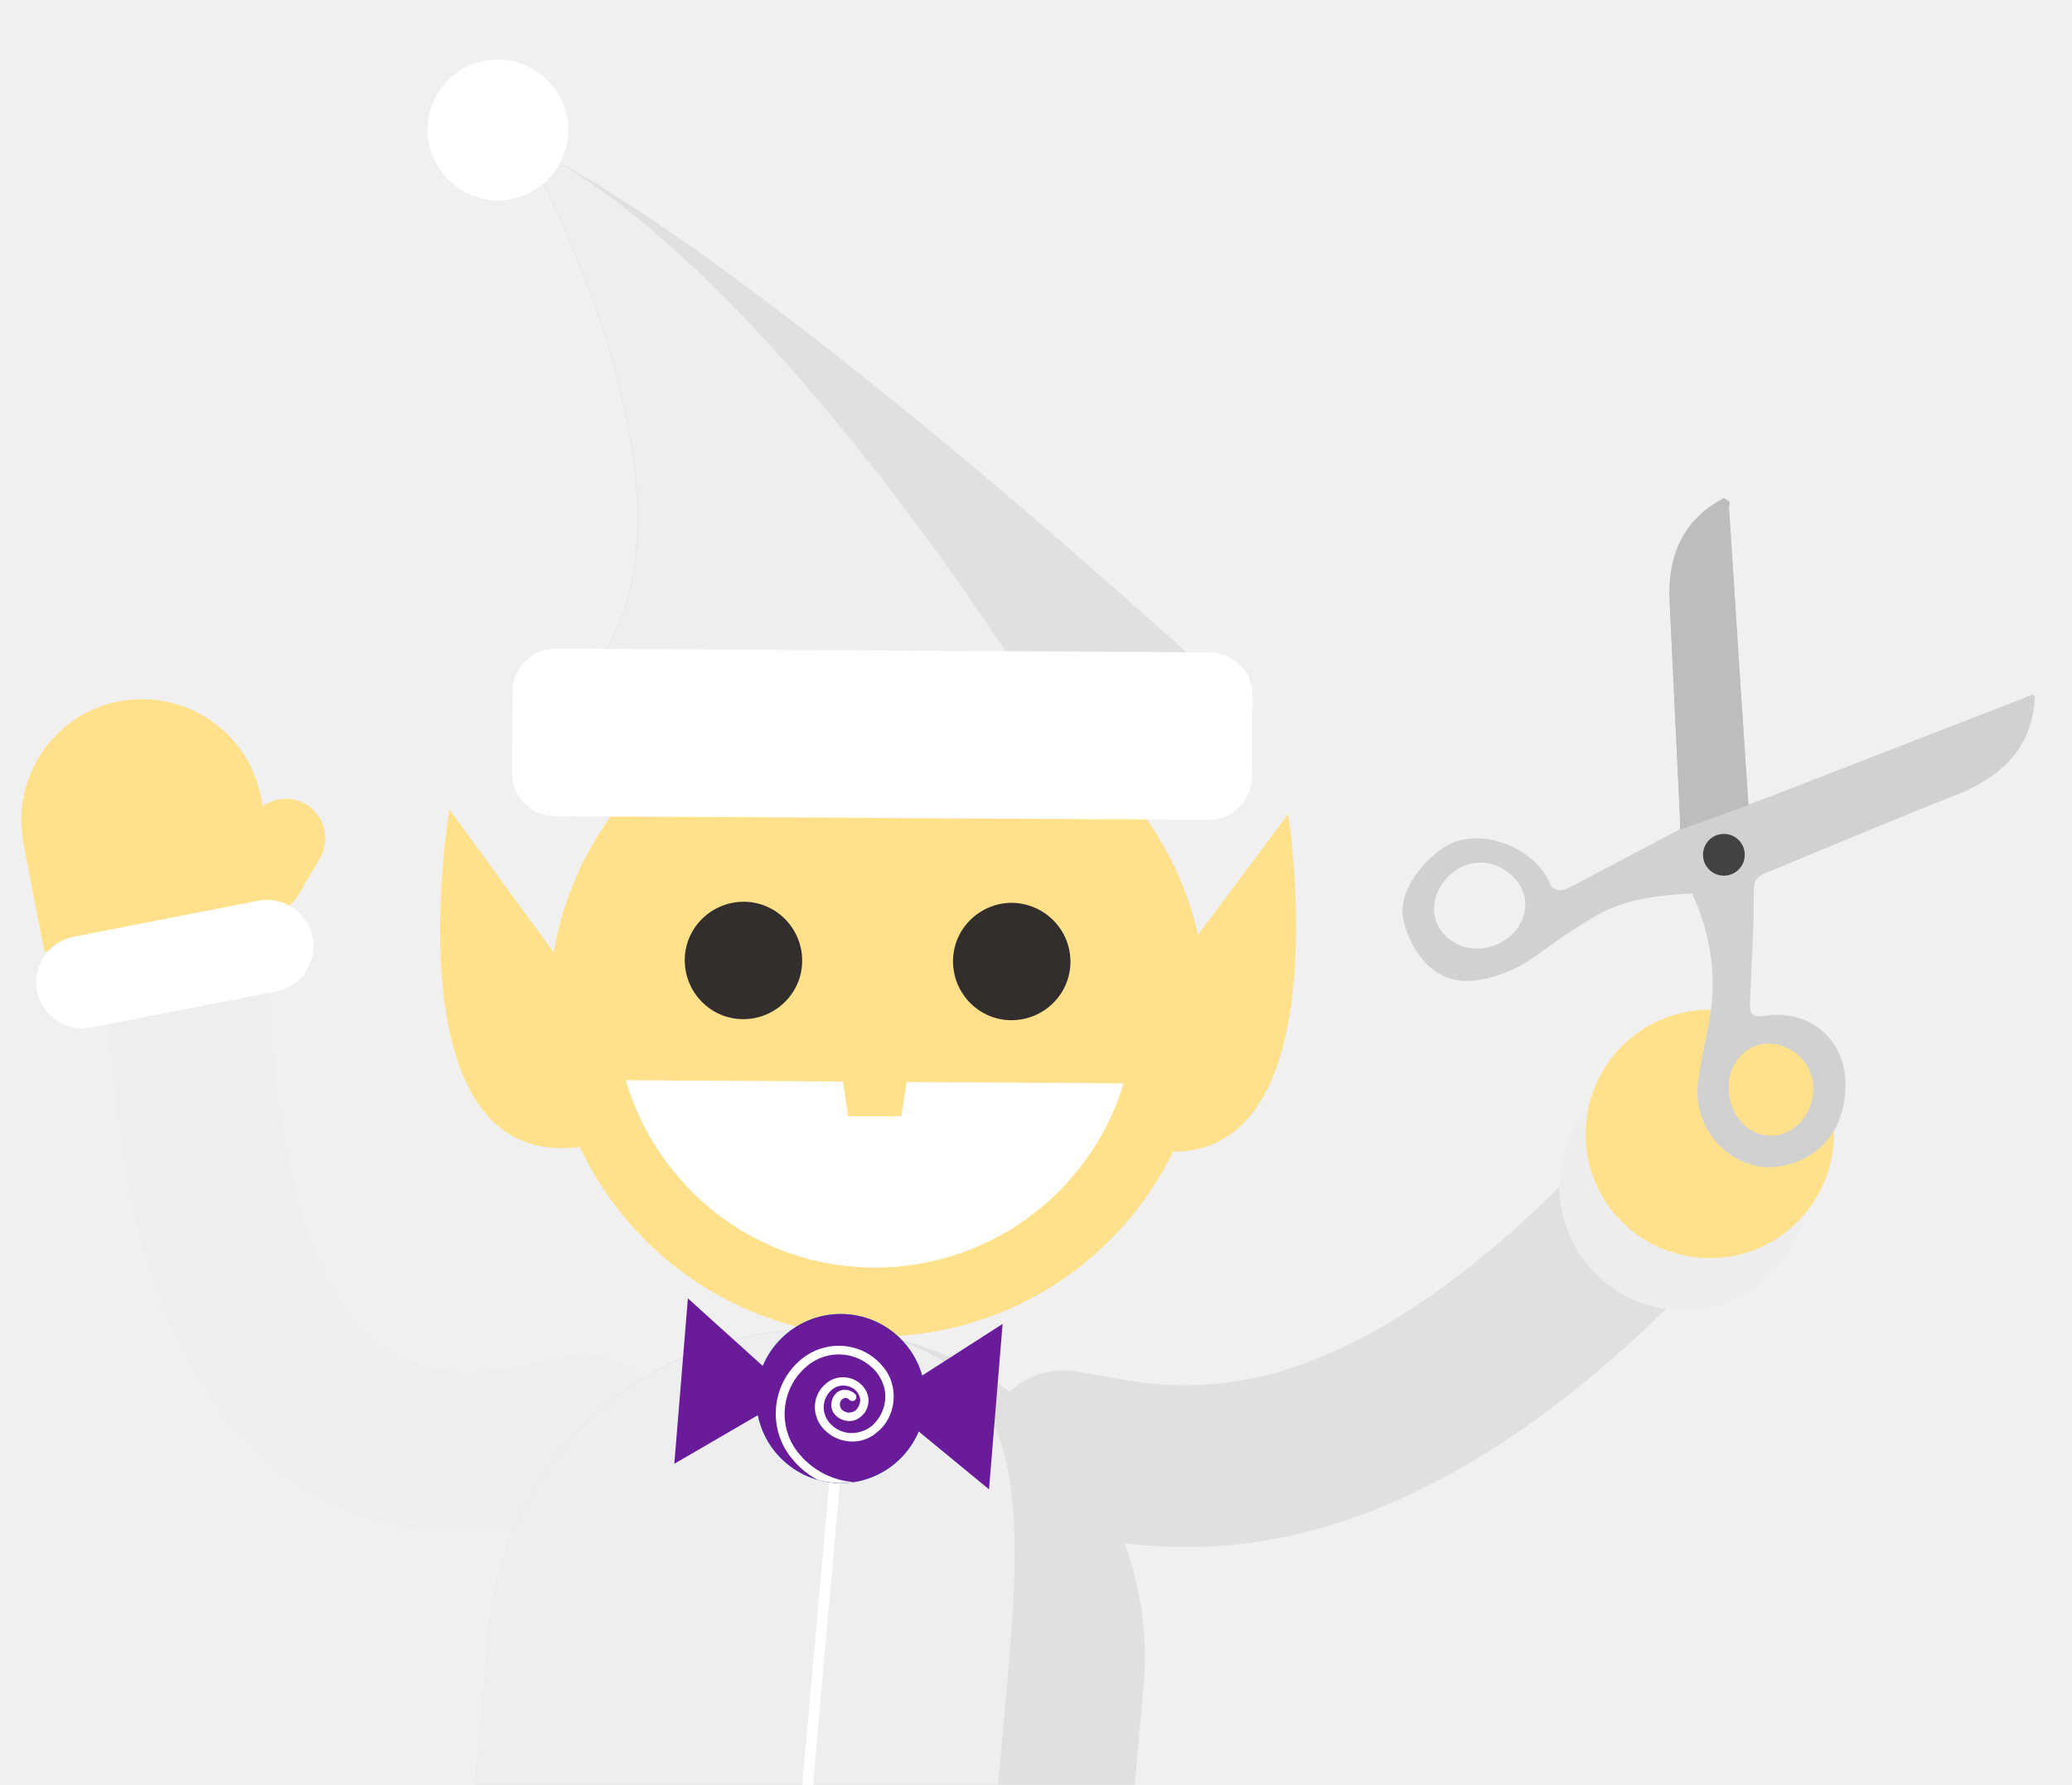
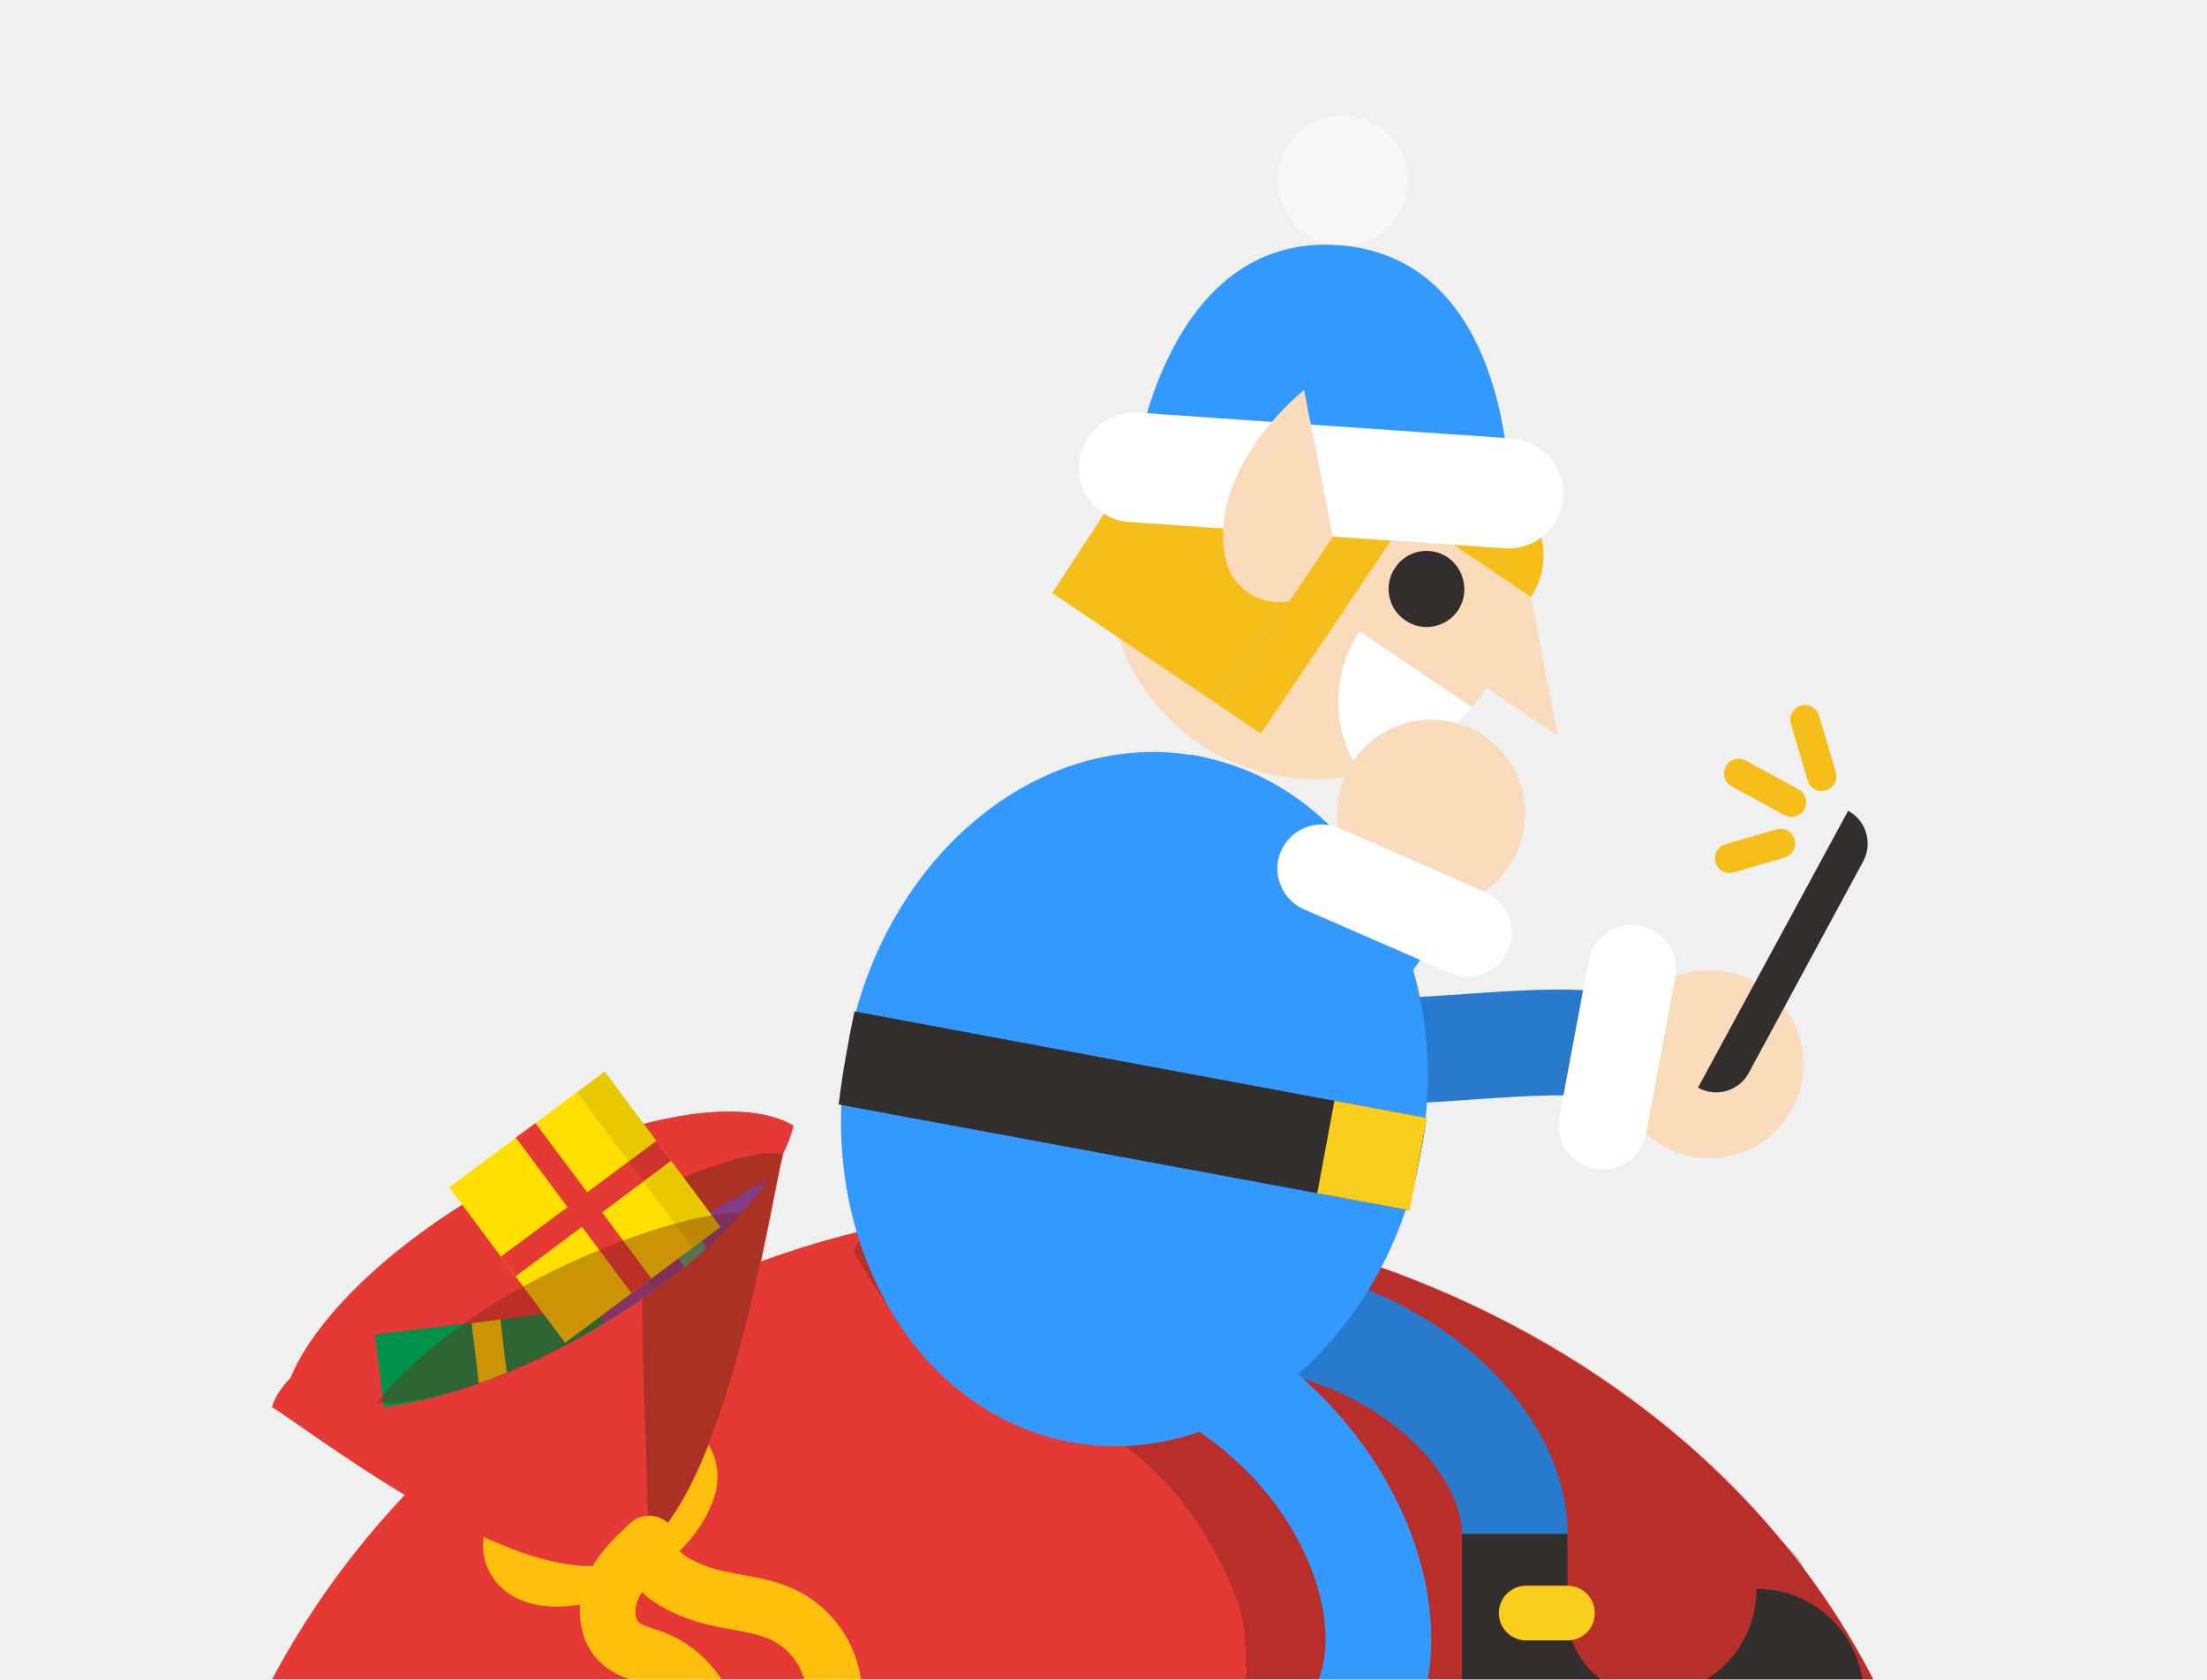
- <svg xmlns="http://www.w3.org/2000/svg" xmlns:xlink="http://www.w3.org/1999/xlink" viewBox="0 0 397 342">
-   <defs>
-     <path id="a" d="M0 0h397v342H0z" />
-   </defs>
-   <clipPath id="b">
-     <use xlink:href="#a" overflow="visible" />
-   </clipPath>
-   <path clip-path="url(#b)" stroke="#eee" stroke-width="31.006" stroke-linecap="round" stroke-miterlimit="10" d="M112 275c-21.7 4.8-72.6 18.2-76-88" fill="none" />
-   <g clip-path="url(#b)" fill="#FFE18C">
-     <path d="M8.5 182.4l-4-20.8c-2.4-12.6 5.8-24.8 18.3-27.2 12.6-2.4 24.8 5.8 27.2 18.3l4 20.8-45.5 8.9z" />
-     <path d="M46.7 174.3c-3.6-2.1-4.8-6.8-2.7-10.4l4.2-7.1c2.1-3.6 6.8-4.8 10.4-2.7 3.6 2.1 4.8 6.8 2.7 10.4l-4.2 7.1c-2.1 3.6-6.7 4.9-10.4 2.7z" />
-   </g>
-   <path clip-path="url(#b)" stroke="#fff" stroke-width="17.718" stroke-linecap="round" stroke-miterlimit="10" fill="none" d="M51.2 181.3l-35.4 6.9" />
-   <path clip-path="url(#b)" stroke="#E0E0E0" stroke-width="31.006" stroke-linecap="round" stroke-miterlimit="10" d="M203.9 278.1c17.5 3 55 14.8 113.6-47.6" fill="none" />
-   <path clip-path="url(#b)" fill="#EDEDED" d="M346.3 229.4c-1.2 13.1-12.7 22.8-25.8 21.6-13.1-1.2-22.8-12.7-21.6-25.8 1.2-13.1 12.7-22.8 25.8-21.6 13.1 1.1 22.8 12.7 21.6 25.8z" />
-   <path clip-path="url(#b)" fill="#FFE18C" d="M351.3 219.4c-1.2 13.1-12.7 22.8-25.8 21.6-13.1-1.2-22.8-12.7-21.6-25.8 1.2-13.1 12.7-22.8 25.8-21.6 13.1 1.1 22.8 12.7 21.6 25.8z" />
-   <path clip-path="url(#b)" fill="#E0E0E0" d="M211.4 409.8c-3.1 34.6-33.7 60.2-68.3 57.1-34.6-3.1-60.2-33.7-57.1-68.3l7.7-86.6c3.1-34.6 33.7-60.2 68.3-57.1 34.6 3.1 60.2 33.7 57.1 68.3l-7.7 86.6z" />
-   <path clip-path="url(#b)" fill="#eee" d="M185.4 407.5c-3.1 34.6-7.6 62.5-42.3 59.5-34.6-3.1-60.2-33.7-57.1-68.3l7.7-86.6c3.1-34.6 33.7-60.2 68.3-57.1 34.6 3.1 34.2 31.4 31.1 66l-7.7 86.5z" />
-   <g clip-path="url(#b)">
-     <path fill="#E0E0E0" d="M238.4 135.1S147.2 50.2 100.1 27.4c0 0 39.7 70.5 12.5 101.9l125.8 5.8z" />
-     <path fill="#eee" d="M199.1 134.8s-51.8-84.7-98.9-107.4c0 0 39.7 70.5 12.5 101.9l86.4 5.5z" />
-     <path fill="#FFE18C" d="M225.8 184.2l21-28.2s11.5 73-28.6 63.9l7.6-35.7z" />
-     <path opacity=".31" fill="#FFE18C" d="M225.8 184.2l21-28.2s11.5 73-28.6 63.9l7.6-35.7z" />
-     <path fill="#FFE18C" d="M231.1 193.5c-.2 34.8-28.6 62.8-63.3 62.6-34.8-.2-62.8-28.6-62.6-63.3.2-34.8 28.6-62.8 63.3-62.6 34.8.2 62.8 28.5 62.6 63.3z" />
-     <path fill="#fff" d="M119.9 207c6 20.6 24.9 35.8 47.5 35.9 22.6.1 41.7-14.8 47.9-35.3l-95.4-.6z" />
-     <path fill="#FFE18C" d="M172.7 213.9h-10.2l-2.2-14.8 14.7.1z" />
-     <path fill="#332E2E" d="M205.1 184.3c0 6.2-5.1 11.2-11.3 11.2-6.2 0-11.2-5.1-11.2-11.3 0-6.2 5.1-11.2 11.3-11.2 6.2.1 11.2 5.1 11.2 11.3zm-51.4-.2c0 6.2-5.1 11.2-11.3 11.2-6.2 0-11.2-5.1-11.2-11.3 0-6.2 5.1-11.2 11.3-11.2 6.2 0 11.2 5.1 11.2 11.3z" />
-     <path fill="#fff" d="M239.9 148.8c0 4.6-3.8 8.4-8.4 8.3l-125.1-.7c-4.6 0-8.4-3.8-8.3-8.4l.1-15.4c0-4.6 3.8-8.4 8.4-8.3l125.1.7c4.6 0 8.4 3.8 8.3 8.4l-.1 15.4zm-158-124c0 7.4 6 13.5 13.4 13.6 7.5 0 13.5-6 13.6-13.4 0-7.5-6-13.5-13.4-13.6-7.4-.1-13.5 5.9-13.6 13.4z" />
-   </g>
-   <path clip-path="url(#b)" stroke="#fff" stroke-width="2.057" stroke-miterlimit="10" fill="none" d="M162.2 258.6l-15 167.5" />
-   <path clip-path="url(#b)" fill="#FFE18C" d="M106.8 183.5l-20.7-28.4S73.8 228 114 219.3l-7.2-35.8z" />
-   <path clip-path="url(#b)" fill="none" d="M8 8h377v334H8z" />
-   <g clip-path="url(#b)">
-     <circle fill="#00ADEE" cx="161.1" cy="268" r="16.2" />
-     <path fill="#6A1B9A" d="M147.3 262.8l-15.5-14-2.6 31.7 19.6-11.4zM172 271l2.5-6 17.6-11.3-2.6 31.7L172 271" />
-     <defs>
-       <circle id="c" cx="161.1" cy="268" r="16.2" />
-     </defs>
-     <use xlink:href="#c" overflow="visible" fill="#6A1B9A" />
-     <clipPath id="d">
-       <use xlink:href="#c" overflow="visible" />
-     </clipPath>
-     <path clip-path="url(#d)" fill="#fff" d="M163.4 285.6c-4.3-.4-8.5-2.3-11.5-5.9-4.9-5.7-4.2-14.4 1.6-19.2 4.7-3.9 11.7-3.4 15.6 1.3 1.6 1.8 2.3 4.2 2.1 6.6-.2 2.4-1.3 4.6-3.2 6.1-1.5 1.3-3.4 1.9-5.4 1.7-2-.2-3.7-1.1-5-2.6-2.2-2.6-1.9-6.4.7-8.5 2.1-1.8 5.3-1.5 7.1.6.7.9 1.1 1.9 1 3-.1 1.1-.6 2.1-1.5 2.8-.7.6-1.6.9-2.5.8-.9-.1-1.8-.5-2.4-1.2-1.1-1.2-.9-3.1.3-4.2 1-.9 2.7-.7 3.6.3.3.3.2.9-.1 1.1-.3.3-.9.2-1.1-.1-.3-.4-.9-.4-1.3-.1-.6.5-.6 1.3-.2 1.9.3.4.8.6 1.3.7.5 0 1-.1 1.4-.4.5-.4.8-1.1.9-1.7.1-.7-.2-1.3-.6-1.9-1.2-1.4-3.4-1.6-4.8-.4-1.9 1.6-2.1 4.4-.5 6.3 1 1.2 2.4 1.9 3.9 2 1.5.1 3-.4 4.2-1.3 1.5-1.3 2.4-3.1 2.6-5 .2-2-.5-3.9-1.7-5.4-3.4-4-9.3-4.5-13.3-1.1-5.1 4.3-5.7 11.9-1.4 16.9 5.4 6.4 15.1 7.2 21.5 1.8.3-.3.9-.2 1.1.1.3.3.2.9-.1 1.1-3.5 2.9-8 4.2-12.3 3.9z" />
-   </g>
-   <g clip-path="url(#b)">
-     <path fill="#D1D1D1" d="M336.9 223.5c-7.6-1.5-12.7-8.8-11.5-16.6.5-3.4 1.2-6.7 1.9-10.1 1.8-8.9.7-17.4-3.1-25.6-6.4.4-12.8 1-18.4 4.3-4.4 2.5-8.5 5.5-12.6 8.4-1.4 1-8.1 4.9-14.2 3.9-5.6-1-9-6.7-10.1-11.5-1.4-6.2 5.4-13.1 9.4-14.8 6.9-2.8 16.3 1.6 18.8 8.1.2.5 1.3 1.1 2 1 .9-.1 1.8-.6 2.7-1.1 6.6-3.5 13.3-7 20.1-10.6v-1.8c-.7-14-1.3-27.9-2-41.9-.4-8.6 2.4-15.6 10.4-19.8.4.2.8.5 1.1.7 0 .5-.2 1-.1 1.5 1 14.8 1.9 29.7 2.9 44.5.3 4 .5 7.9.8 12.1 1.5-.6 2.8-1.1 4-1.5 16.8-6.5 33.7-13.1 50.5-19.6.1.1.3.2.4.2-.4 10-6.3 15.5-15 19-11.7 4.6-23.3 9.5-34.9 14.3-4 1.6-4 1.6-4 5.9v3.6c-.2 5.4-.5 10.8-.7 16.3-.1 1.8.5 2.6 2.5 2.3 8.8-1.5 15.9 4.4 15.8 13.3-.2 13.8-12 16.5-16.7 15.5zm-45.9-46c2.4-3.8 1.3-8.2-2.7-10.8-4.2-2.7-9.4-1.4-12.2 3-2.4 3.8-1.5 8.4 2.2 10.7 4 2.7 10 1.3 12.7-2.9zm41.6 26c-2.7 4.2-1.3 10.4 2.8 13 3.6 2.2 8.1 1.1 10.5-2.7 2.8-4.3 1.7-9.8-2.4-12.4-3.9-2.5-8.5-1.6-10.9 2.1z" />
-     <path fill="#BDBDBD" d="M321.9 159v-1.8c-.7-14-1.3-27.9-2-41.9-.4-8.6 2.4-15.6 10.4-19.8.4.2.8.5 1.1.7 0 .5-.2 1-.1 1.5 1 14.8 1.9 29.7 2.9 44.5.3 4 .5 7.9.8 12.1" />
-     <circle fill="#424242" cx="330.3" cy="163.8" r="4" />
+ <svg xmlns="http://www.w3.org/2000/svg" xmlns:xlink="http://www.w3.org/1999/xlink" id="Layer_1" viewBox="0 0 460 350">
+   <style>.st1{fill:#e53935}.st3{fill:none;stroke:#fdbe0c;stroke-width:11.6;stroke-linecap:round;stroke-linejoin:round}.st7{fill:#ffdf00}.st8{opacity:.1;enable-background:new}.st12{fill:none;stroke:#297acc;stroke-width:22.05;stroke-linecap:round;stroke-miterlimit:10}.st13{fill:#fadcbc}.st14{fill:#fff}.st15{fill:#332e2e}.st16{fill:none;stroke:#f6be1a;stroke-width:6.12;stroke-linecap:round;stroke-miterlimit:10}.st17{fill:#f9ce1d}.st18{fill:none;stroke:#39f;stroke-width:22.05;stroke-linecap:round;stroke-miterlimit:10}.st19{fill:#39f}.st21{fill:#f6be1a}</style>
+   <g id="game_ui">
+     <g>
+       <defs>
+         <path id="SVGID_1_" d="M-.4 0h460.7v350H-.4z" />
+       </defs>
+       <clipPath id="SVGID_2_">
+         <use xlink:href="#SVGID_1_" overflow="visible" />
+       </clipPath>
+       <g clip-path="url(#SVGID_2_)">
+         <path class="st1" d="M121.9 563.1h203.9c44.1-25.7 83.3-77.6 83.3-132.4 0-123.1-108.5-178.9-190.5-178.9s-182.1 67-182.1 181.3c0 67.3 37.6 113.6 85.4 130z" />
+         <path d="M376.1 327.2c-.8-2.5-2.8-4.1-4.9-6.1-2.9-3.5-5.9-6.9-9.1-10.1l-.6-.6c-.5-.5-1-.9-1.4-1.4-.7-.7-1.4-1.4-2.1-2s-1.6-1.6-2.5-2.4l-1.7-1.6c-1.7-1.5-3.4-3-5.1-4.4l-1.6-1.3c-1-.9-2.1-1.7-3.2-2.5l-1.2-.9c-1-.8-2-1.5-3-2.3-2.8-2-5.6-3.9-8.4-5.8-.2-.1-.3-.2-.5-.3-12.7-8.3-26.3-15.1-40.5-20.3-19.9-7.4-71.3-25.2-92.6-26.3-1.8-.1-20.5 20.4-19.7 22 4.1 7.7 9.3 14.8 15.6 20.8 10.4 10.4 47.1 7 64.3 52 2.2 5.9 1.5 12 1.8 13.6.5 2.4-.8 4.8-2 6.9-5.8 9.6-11.5 19.1-17.3 28.7-2.4 4 32.2 8.3 32.5 13 .2 4.1 2.6 7.9 5.7 10.7 2.3 1.9 4.7 3.6 7.4 4.9 2.5 1.3 30.1 2.7 32.1 4.7h-26.6c-7.7 22.2-20.8 42.1-38.1 58-16.6 18.1-37.7 31.7-61.1 39.2-18.4 9.7-11.4 15.1-32.2 16.2-15.3 4.5-31.3 6.5-47.2 5.8-23.2-.1-9 17.5 8.9 27.9h203.9c44.1-25.7 83.3-77.6 83.3-132.4.1-42.5-12.8-76.8-32.9-103.7z" opacity=".2" />
+         <path class="st3" d="M106.6 320.7c-.3 1.5-.1 3.1.7 4.5 1.9 3.4 6.5 4.1 10.4 3.8 9.8-.8 22.4-9 25.6-18.6.7-2 .6-4.2-.4-6-1.2-1.7-3.2-2.8-5.3-2.9-2.1-.1-4.2.2-6.1.9-7 2.1-13.5 5.6-19.2 10.2-2 1.5-3.6 3.4-4.9 5.5-.3.8-.6 1.7-.8 2.6z" />
+         <path class="st1" d="M118.6 280c-23.1 12.2-45.1 16.5-56.6 12-.9-.3-1.8-.8-2.6-1.3 3.4-13.7 21.9-32.1 46.8-45.3s48.7-17.1 59.2-10.8c-.3 1.3-.7 2.5-1.2 3.7-5.4 13.2-22.8 29.6-45.6 41.7z" />
+         <path class="st1" d="M131 324.8c-20.1 9.6-66-26.5-74.3-31.5 2.7-10.8 32.1-25.2 52-33.4 19.5-8.1 46-21.6 54.5-19.2-2.7 10.7-12 74.5-32.2 84.1z" />
+         <path d="M131.5 249.9c1.6 3.8 2.4 7.9 2.4 12-.3 20 .9 39.9 1.3 59.9 17.2-15.7 25.4-71.2 27.9-81.2-5.3-1.5-18 3.4-31.6 9.3z" fill="#ab3125" />
+         <g>
+           <defs>
+             <path id="SVGID_3_" d="M118.6 280c-23.1 12.2-45.1 16.5-56.6 12-.9-.3-1.8-.8-2.6-1.3 3.4-13.7 21.9-32.1 46.8-45.3s48.7-17.1 59.2-10.8c-.3 1.3-.7 2.5-1.2 3.7-5.4 13.2-22.8 29.6-45.6 41.7z" />
+           </defs>
+           <clipPath id="SVGID_4_">
+             <use xlink:href="#SVGID_3_" overflow="visible" />
+           </clipPath>
+           <g clip-path="url(#SVGID_4_)">
+             <path transform="rotate(-6.898 111.4886 298.0861)" fill="#00914a" d="M80.8 274.3H142v47.3H80.8z" />
+             <path class="st7" d="M106.8 296l-2.5-21-6 .8 2.5 20.9-20 2.5.7 5.9 20.1-2.4 2.4 20 6-.7-2.4-20 34.7-4.2-.7-6z" />
+             <path transform="rotate(-6.898 135.6052 295.169)" class="st8" d="M129.2 271.4h12.7v47.3h-12.7z" />
+             <path transform="rotate(-29.553 153.5667 276.6225)" fill="#914295" d="M129.9 253h47.3v47.3h-47.3z" />
+             <path fill="#48b980" d="M154.6 273.2l-10.4-18.4-5.3 2.9 10.5 18.4-17.6 10 2.9 5.2 17.6-9.9 10 17.5 5.2-3-9.9-17.5 18.3-10.4-3-5.2z" />
+             <path transform="rotate(-29.553 158.9351 273.5834)" class="st8" d="M141.5 249.9h35v47.3h-35z" />
+           </g>
+         </g>
+         <path transform="rotate(-36.678 121.9165 251.5908)" class="st7" d="M101.7 231.4h40.4v40.4h-40.4z" />
+         <path class="st1" d="M122.4 248.5l-10.8-14.4-4.1 3 10.8 14.5-13.9 10.3 3.1 4.1 13.8-10.3 10.3 13.8 4.2-3-10.3-13.8 14.4-10.8-3.1-4.1z" />
+         <path transform="rotate(-36.678 135.2222 241.6817)" class="st8" d="M131.6 221.5h7.2v40.4h-7.2z" />
+         <path d="M117.3 280.7c-14.9 7.9-29.1 12-38.9 11.8 6.9-8.6 18.6-18 32.7-25.5 14.9-7.9 33.7-14.4 43.6-14.3-6.9 8.6-23.2 20.5-37.4 28z" opacity=".39" fill="#791f11" />
+         <path class="st3" d="M131.9 382c10.3-1.3 17.7-10.6 16.4-21-.8-6.9-5.4-12.7-11.8-15.3-2.4-.9-5-1.4-7-3.1-3.2-2.6-3.5-7.6-1.9-11.4 1.6-3.8 4.7-6.7 7.7-9.5-.6 5.6 6.1 9 11.5 10.7s11.2 1.7 16.3 4.1c9.4 4.4 13.4 15.6 9 25-.1.3-.3.6-.4.9" />
+         <path class="st12" d="M247.6 168.4C234 241.7 303.7 212 337 218.2" />
+         <circle class="st13" cx="356.3" cy="221.8" r="19.6" />
+         <path class="st14" d="M341.8 192.9c-5-.9-9.8 2.4-10.7 7.4l-6.1 32.6c-.9 5 2.4 9.8 7.4 10.7 5 .9 9.8-2.4 10.7-7.4l6.1-32.6c.9-5-2.4-9.8-7.4-10.7z" />
+         <path class="st15" d="M385.2 169c3.8 2 5.2 6.8 3.1 10.6l-23.8 44c-2 3.8-6.8 5.2-10.6 3.1l31.3-57.7z" />
+         <path class="st16" d="M362.4 161.2l11 6M376.2 150l3.5 11.8M360.5 178.9l10.6-3.1" />
+         <path class="st12" d="M227.5 277.2c47.1-14.6 88.2 16 88.2 42.5" />
+         <path class="st15" d="M366.1 331.2c0 12.3-9.9 22.2-22.2 22.2-9.5 0-17.2-7.7-17.2-17.2v-16.5h-22v50.2c0 3.2 2.6 5.7 5.7 5.7h55.2c12 0 22.3-9.4 22.8-21.4.4-12.3-9.1-22.6-21.4-23h-.9z" />
+         <path class="st17" d="M326.7 341.9h-8.6c-3.2 0-5.7-2.6-5.7-5.7 0-3.2 2.6-5.7 5.7-5.7h8.6c3.2 0 5.7 2.6 5.7 5.7 0 3.2-2.5 5.7-5.7 5.7z" />
+         <path class="st18" d="M227.5 277.2c48.2 10.4 69 57.2 56 80.3" />
+         <ellipse transform="rotate(-79.49 236.4071 229.0625)" class="st19" cx="236.4" cy="229.1" rx="72.7" ry="60.7" />
+         <path fill="none" d="M227.5 277.2l20.1-108.8" />
+         <path class="st15" d="M176.7 218c-.8 4.1-1.4 8.2-1.9 12.2l118.7 22c1-3.9 1.9-7.9 2.6-12 .5-2.4.9-4.8 1.2-7.2l-119.2-22.2c-.5 2.4-1 4.8-1.4 7.2z" />
+         <path transform="rotate(-79.49 286.0173 240.8347)" class="st17" d="M276.2 231h19.6v19.6h-19.6z" />
+         <circle class="st13" cx="274.1" cy="119.3" r="43.1" />
+         <path class="st13" d="M316.5 111.1l8.2 42.3-14.8-10z" />
+         <path class="st21" d="M219.3 123.6l34.8 23.4 30.8-45.6 34.2 23c4.7-7 2.9-16.6-4.1-21.3l-.4-.2-78.2-5.4-17.1 26.1z" />
+         <path class="st14" d="M306.8 147.4l-23.4-15.8c-6.1 9-5.9 20.8.3 29.7 9-2 17.1-6.9 23.1-13.9z" />
+         <circle cx="279.9" cy="37.6" r="13.6" opacity=".5" fill="#fff" />
+         <path class="st19" d="M314.6 102.9s.7-49.2-35.6-51.8-42.5 46.3-42.5 46.3l78.1 5.5z" />
+         <path class="st14" d="M230 107c-5.3-3.5-6.7-10.7-3.1-15.9 2.3-3.4 6.2-5.3 10.3-5.1l78.2 5.4c6.3.6 11 6.2 10.4 12.5-.6 6.1-5.8 10.7-12 10.4l-78.2-5.5c-2 0-3.9-.7-5.6-1.8z" />
+         <path class="st13" d="M277.8 111.9l-6-30.6s-20.1 15.8-16.4 35c1.2 6.2 7.2 10.2 13.4 9 6.1-1.2 10.2-7.2 9-13.4z" />
+         <path class="st15" d="M303.9 127.2c-2.4 3.6-7.4 4.6-11 2.1-3.6-2.4-4.6-7.4-2.1-11 2.4-3.6 7.3-4.6 11-2.1 3.5 2.5 4.5 7.4 2.1 11z" />
+         <path class="st21" d="M277.8 111.9l12.1.8-27.1 40.2-8.7-5.9z" />
+         <path class="st18" d="M247.6 168.4c-16.3 47.1 29.2 50.2 42.8 19.2" />
+         <circle class="st13" cx="298.3" cy="169.6" r="19.6" />
+         <path class="st14" d="M309.3 185.8l-30.4-13.3c-4.7-1.9-10.1.4-12 5.1-1.8 4.5.2 9.7 4.6 11.8l30.5 13.3c4.6 2.2 10.1.2 12.2-4.4 2.2-4.6.2-10.1-4.4-12.2-.1-.1-.3-.2-.5-.3z" />
+       </g>
+     </g>
  </g>
</svg>
